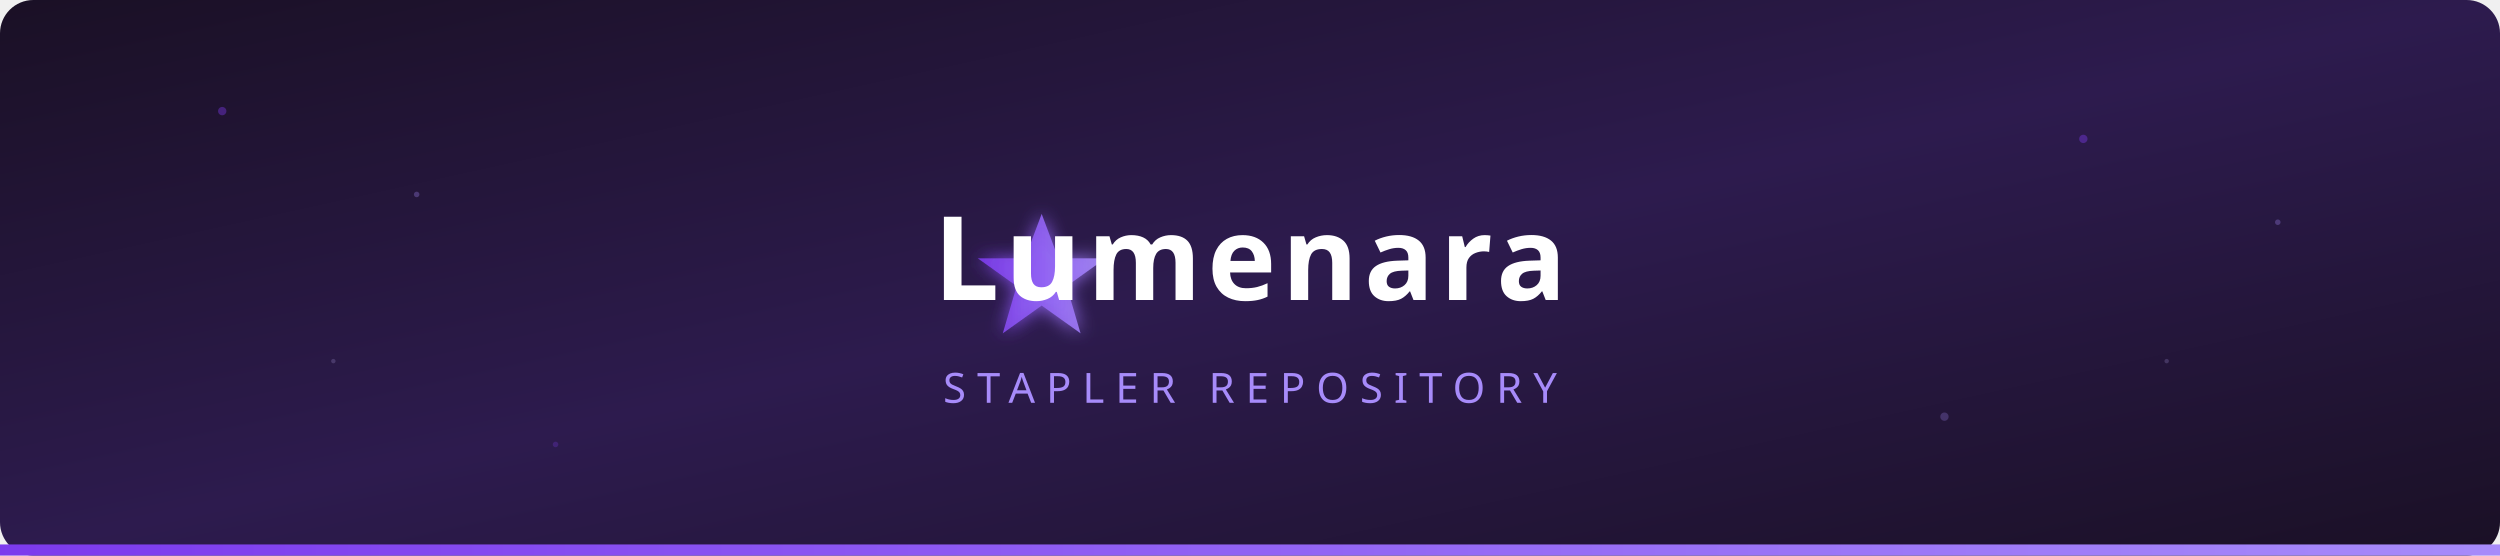
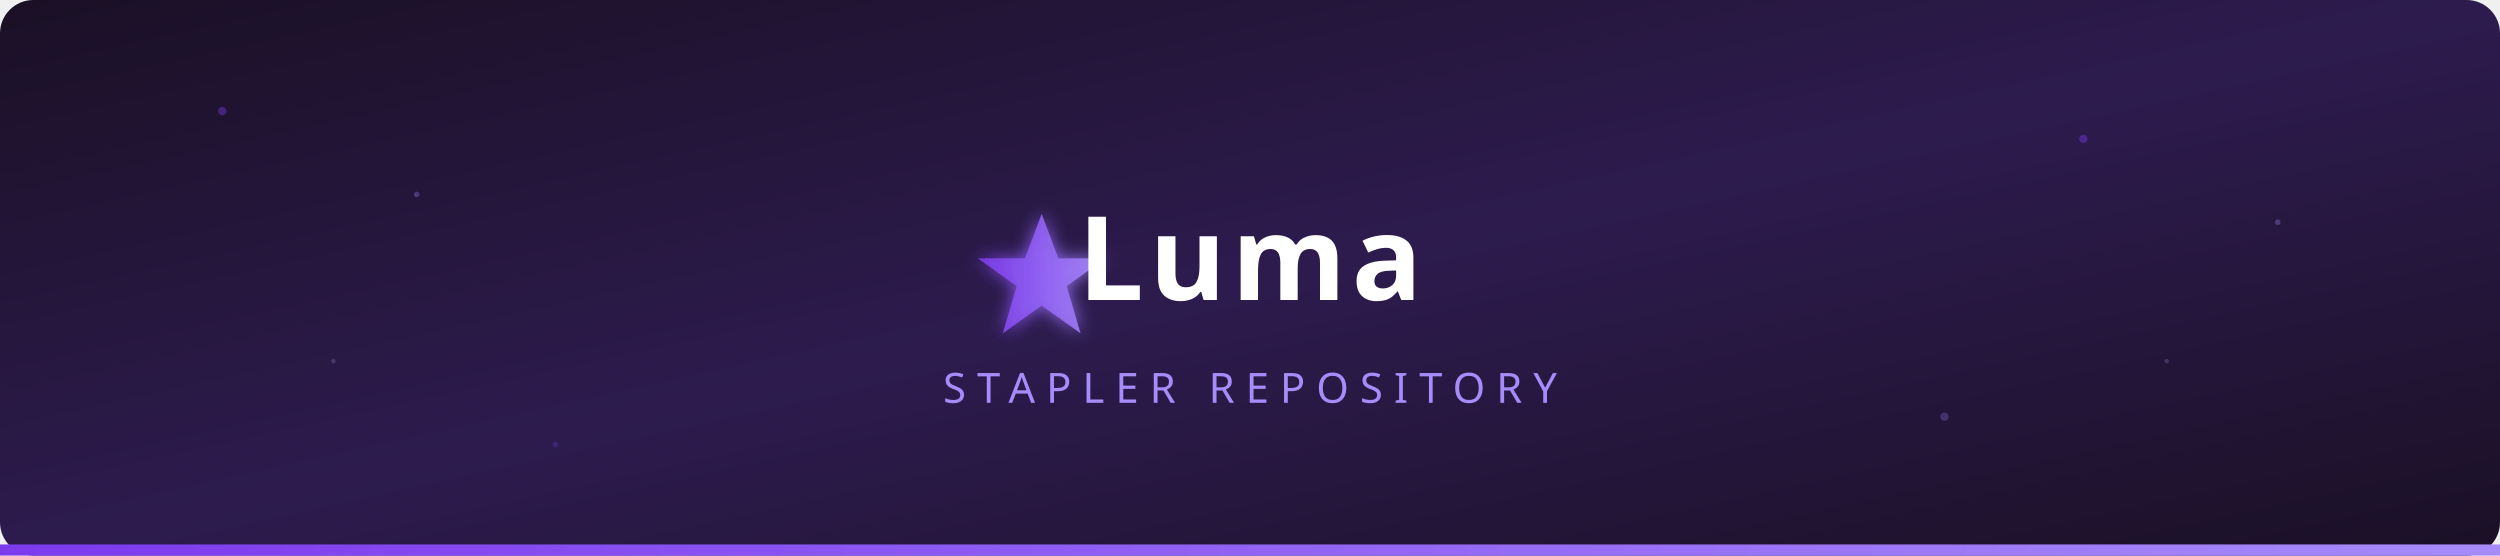
<svg xmlns="http://www.w3.org/2000/svg" width="900" height="200" viewBox="0 0 900 200">
  <defs>
    <linearGradient id="bg" x1="0%" y1="0%" x2="100%" y2="100%">
      <stop offset="0%" style="stop-color:#1a1025" />
      <stop offset="50%" style="stop-color:#2d1b4e" />
      <stop offset="100%" style="stop-color:#1a1025" />
    </linearGradient>
    <linearGradient id="accent" x1="0%" y1="0%" x2="100%" y2="0%">
      <stop offset="0%" style="stop-color:#7C3AED" />
      <stop offset="100%" style="stop-color:#A78BFA" />
    </linearGradient>
    <filter id="glow">
      <feGaussianBlur stdDeviation="3" result="blur" />
      <feMerge>
        <feMergeNode in="blur" />
        <feMergeNode in="SourceGraphic" />
      </feMerge>
    </filter>
  </defs>
  <rect width="900" height="200" rx="12" fill="url(#bg)" />
  <circle cx="80" cy="40" r="1.5" fill="#7C3AED" opacity="0.4" />
  <circle cx="150" cy="70" r="1" fill="#A78BFA" opacity="0.3" />
  <circle cx="750" cy="50" r="1.5" fill="#7C3AED" opacity="0.4" />
  <circle cx="820" cy="80" r="1" fill="#A78BFA" opacity="0.3" />
  <circle cx="200" cy="160" r="1" fill="#7C3AED" opacity="0.25" />
  <circle cx="700" cy="150" r="1.5" fill="#A78BFA" opacity="0.25" />
  <circle cx="120" cy="130" r="0.8" fill="#C4B5FD" opacity="0.2" />
  <circle cx="780" cy="130" r="0.8" fill="#C4B5FD" opacity="0.2" />
  <rect x="0" y="196" width="900" height="4" rx="0" fill="url(#accent)" />
  <g transform="translate(350, 75)" filter="url(#glow)">
    <path d="M25 2 L31 18 L48 18 L34 28 L39 45 L25 35 L11 45 L16 28 L2 18 L19 18 Z" fill="url(#accent)" opacity="0.9" />
  </g>
-   <text x="450" y="108" text-anchor="middle" font-family="'Segoe UI', system-ui, -apple-system, sans-serif" font-size="42" font-weight="700" fill="white" letter-spacing="2">Lumenara</text>
+   <text x="450" y="108" text-anchor="middle" font-family="'Segoe UI', system-ui, -apple-system, sans-serif" font-size="42" font-weight="700" fill="white" letter-spacing="2">Luma</text>
  <text x="450" y="145" text-anchor="middle" font-family="'Segoe UI', system-ui, -apple-system, sans-serif" font-size="15" fill="#A78BFA" letter-spacing="4" font-weight="400">STAPLER REPOSITORY</text>
</svg>
